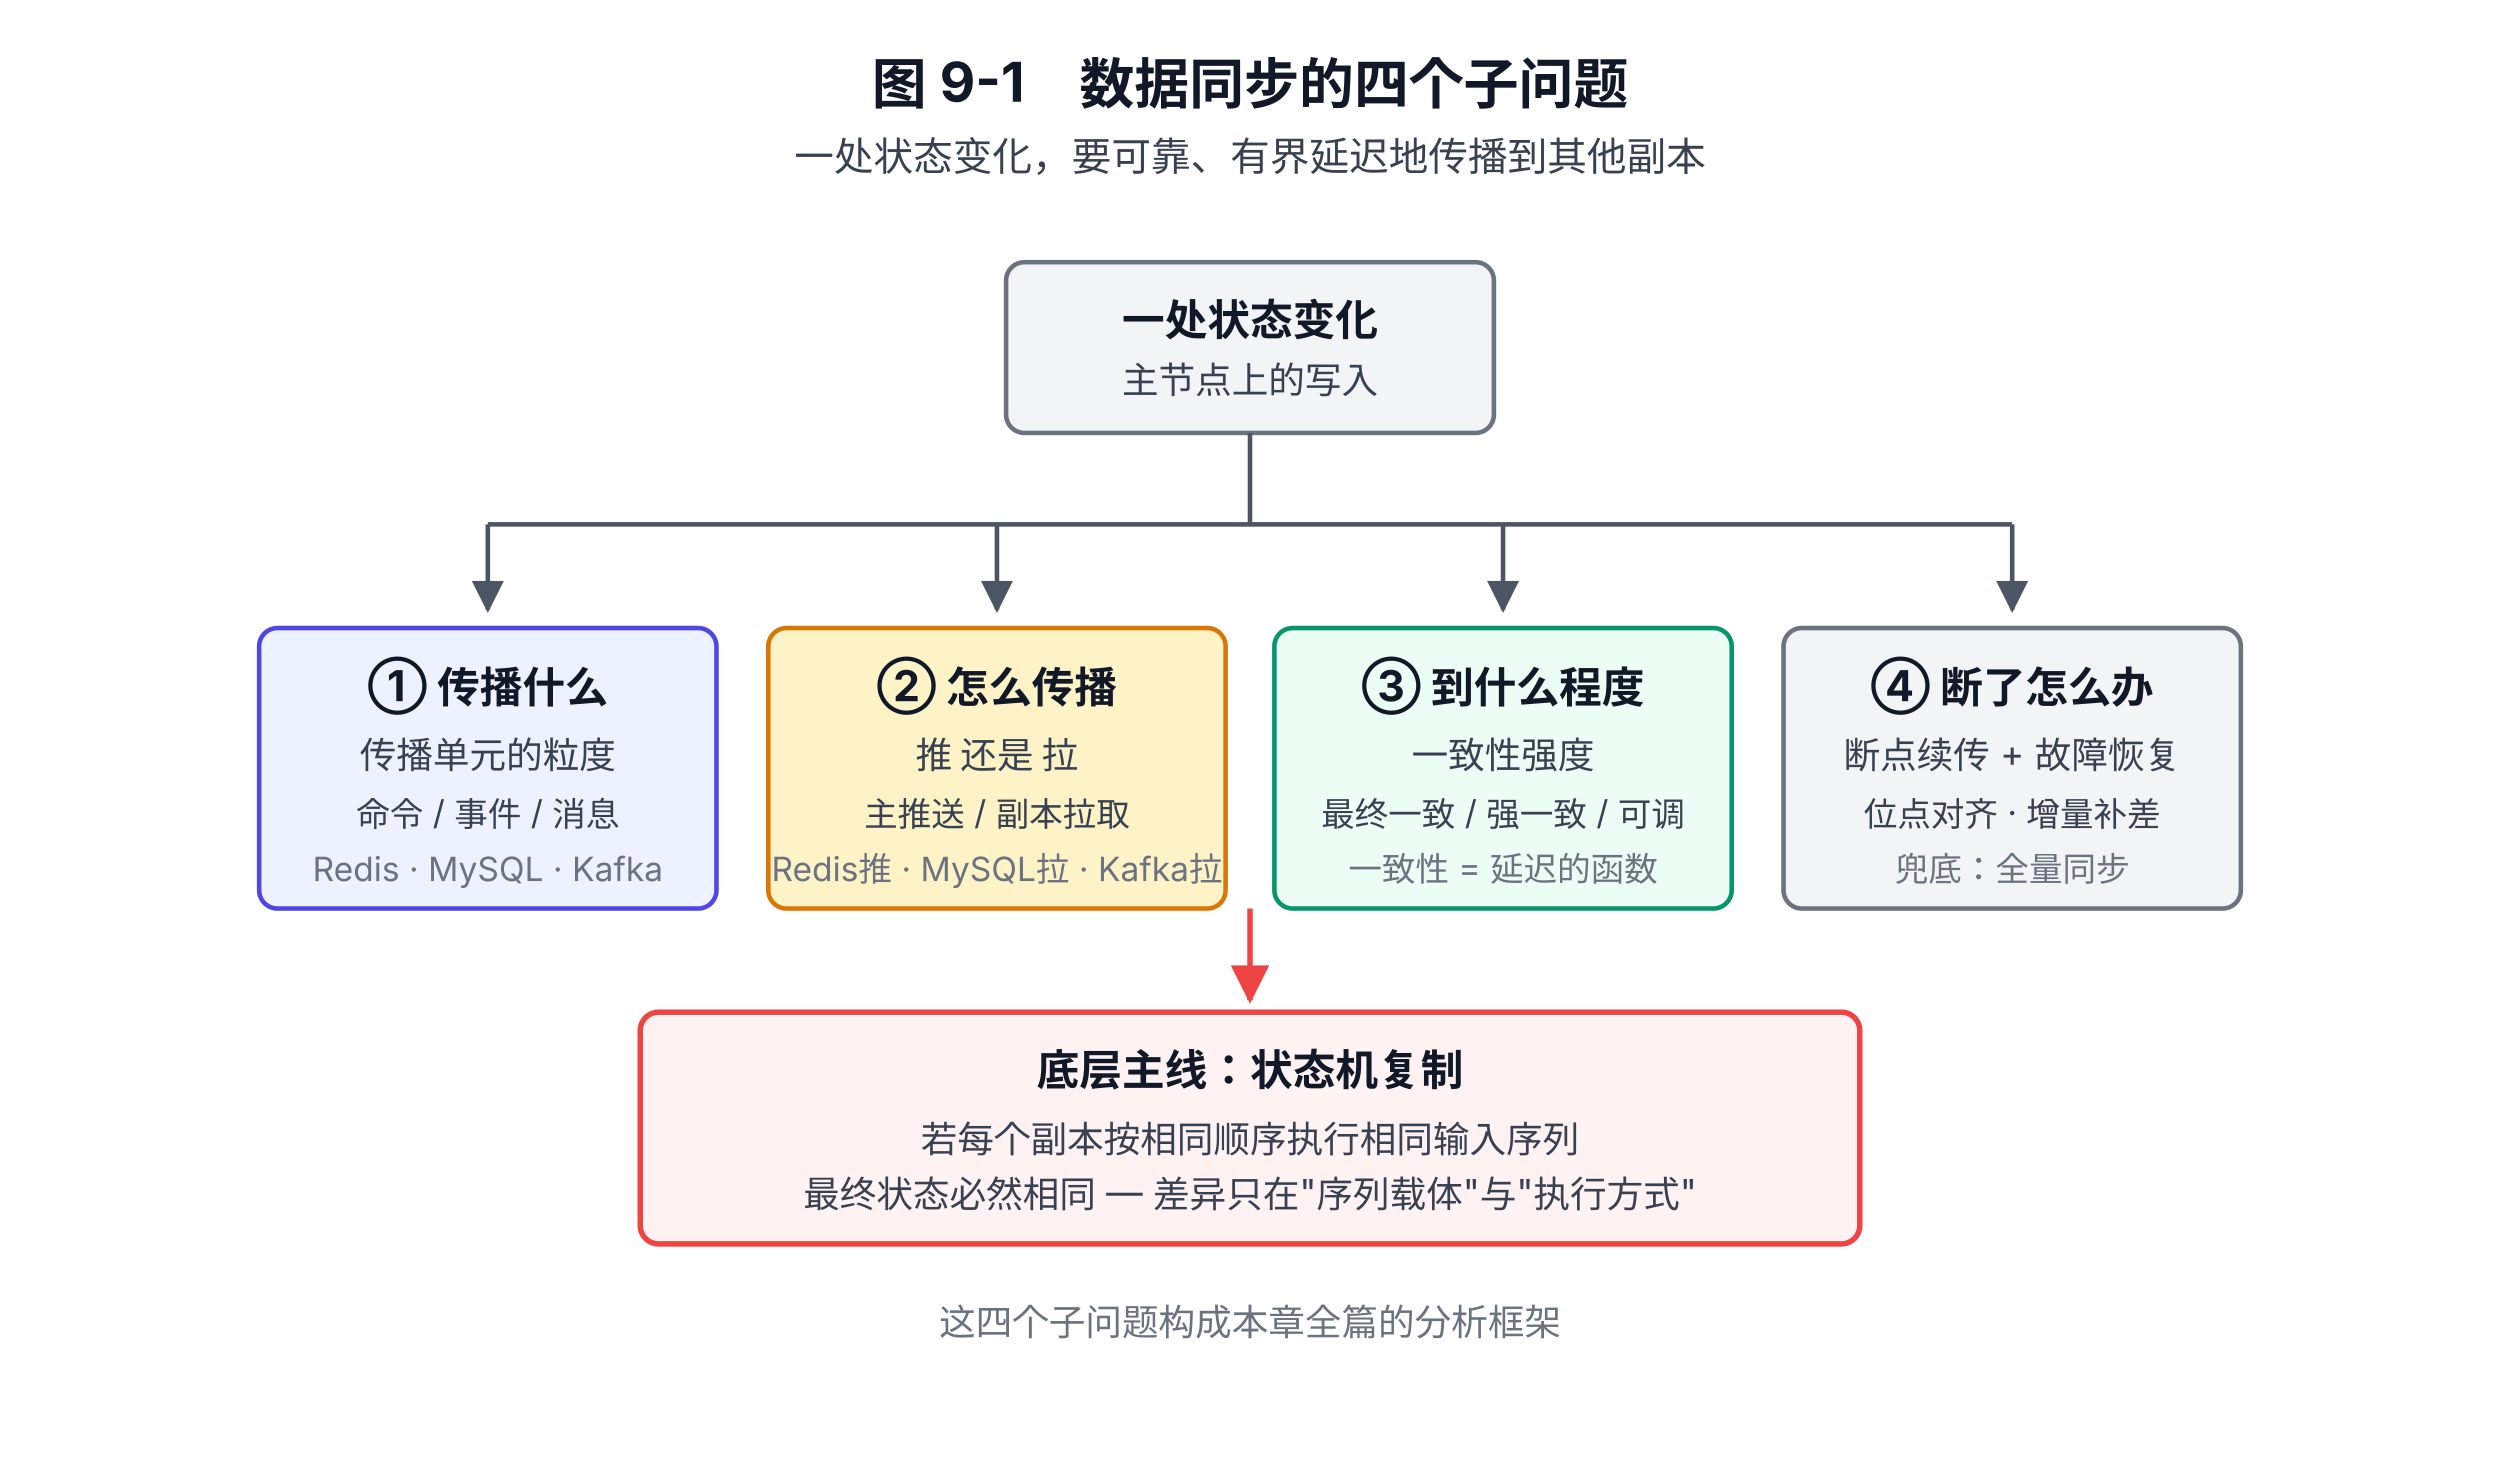
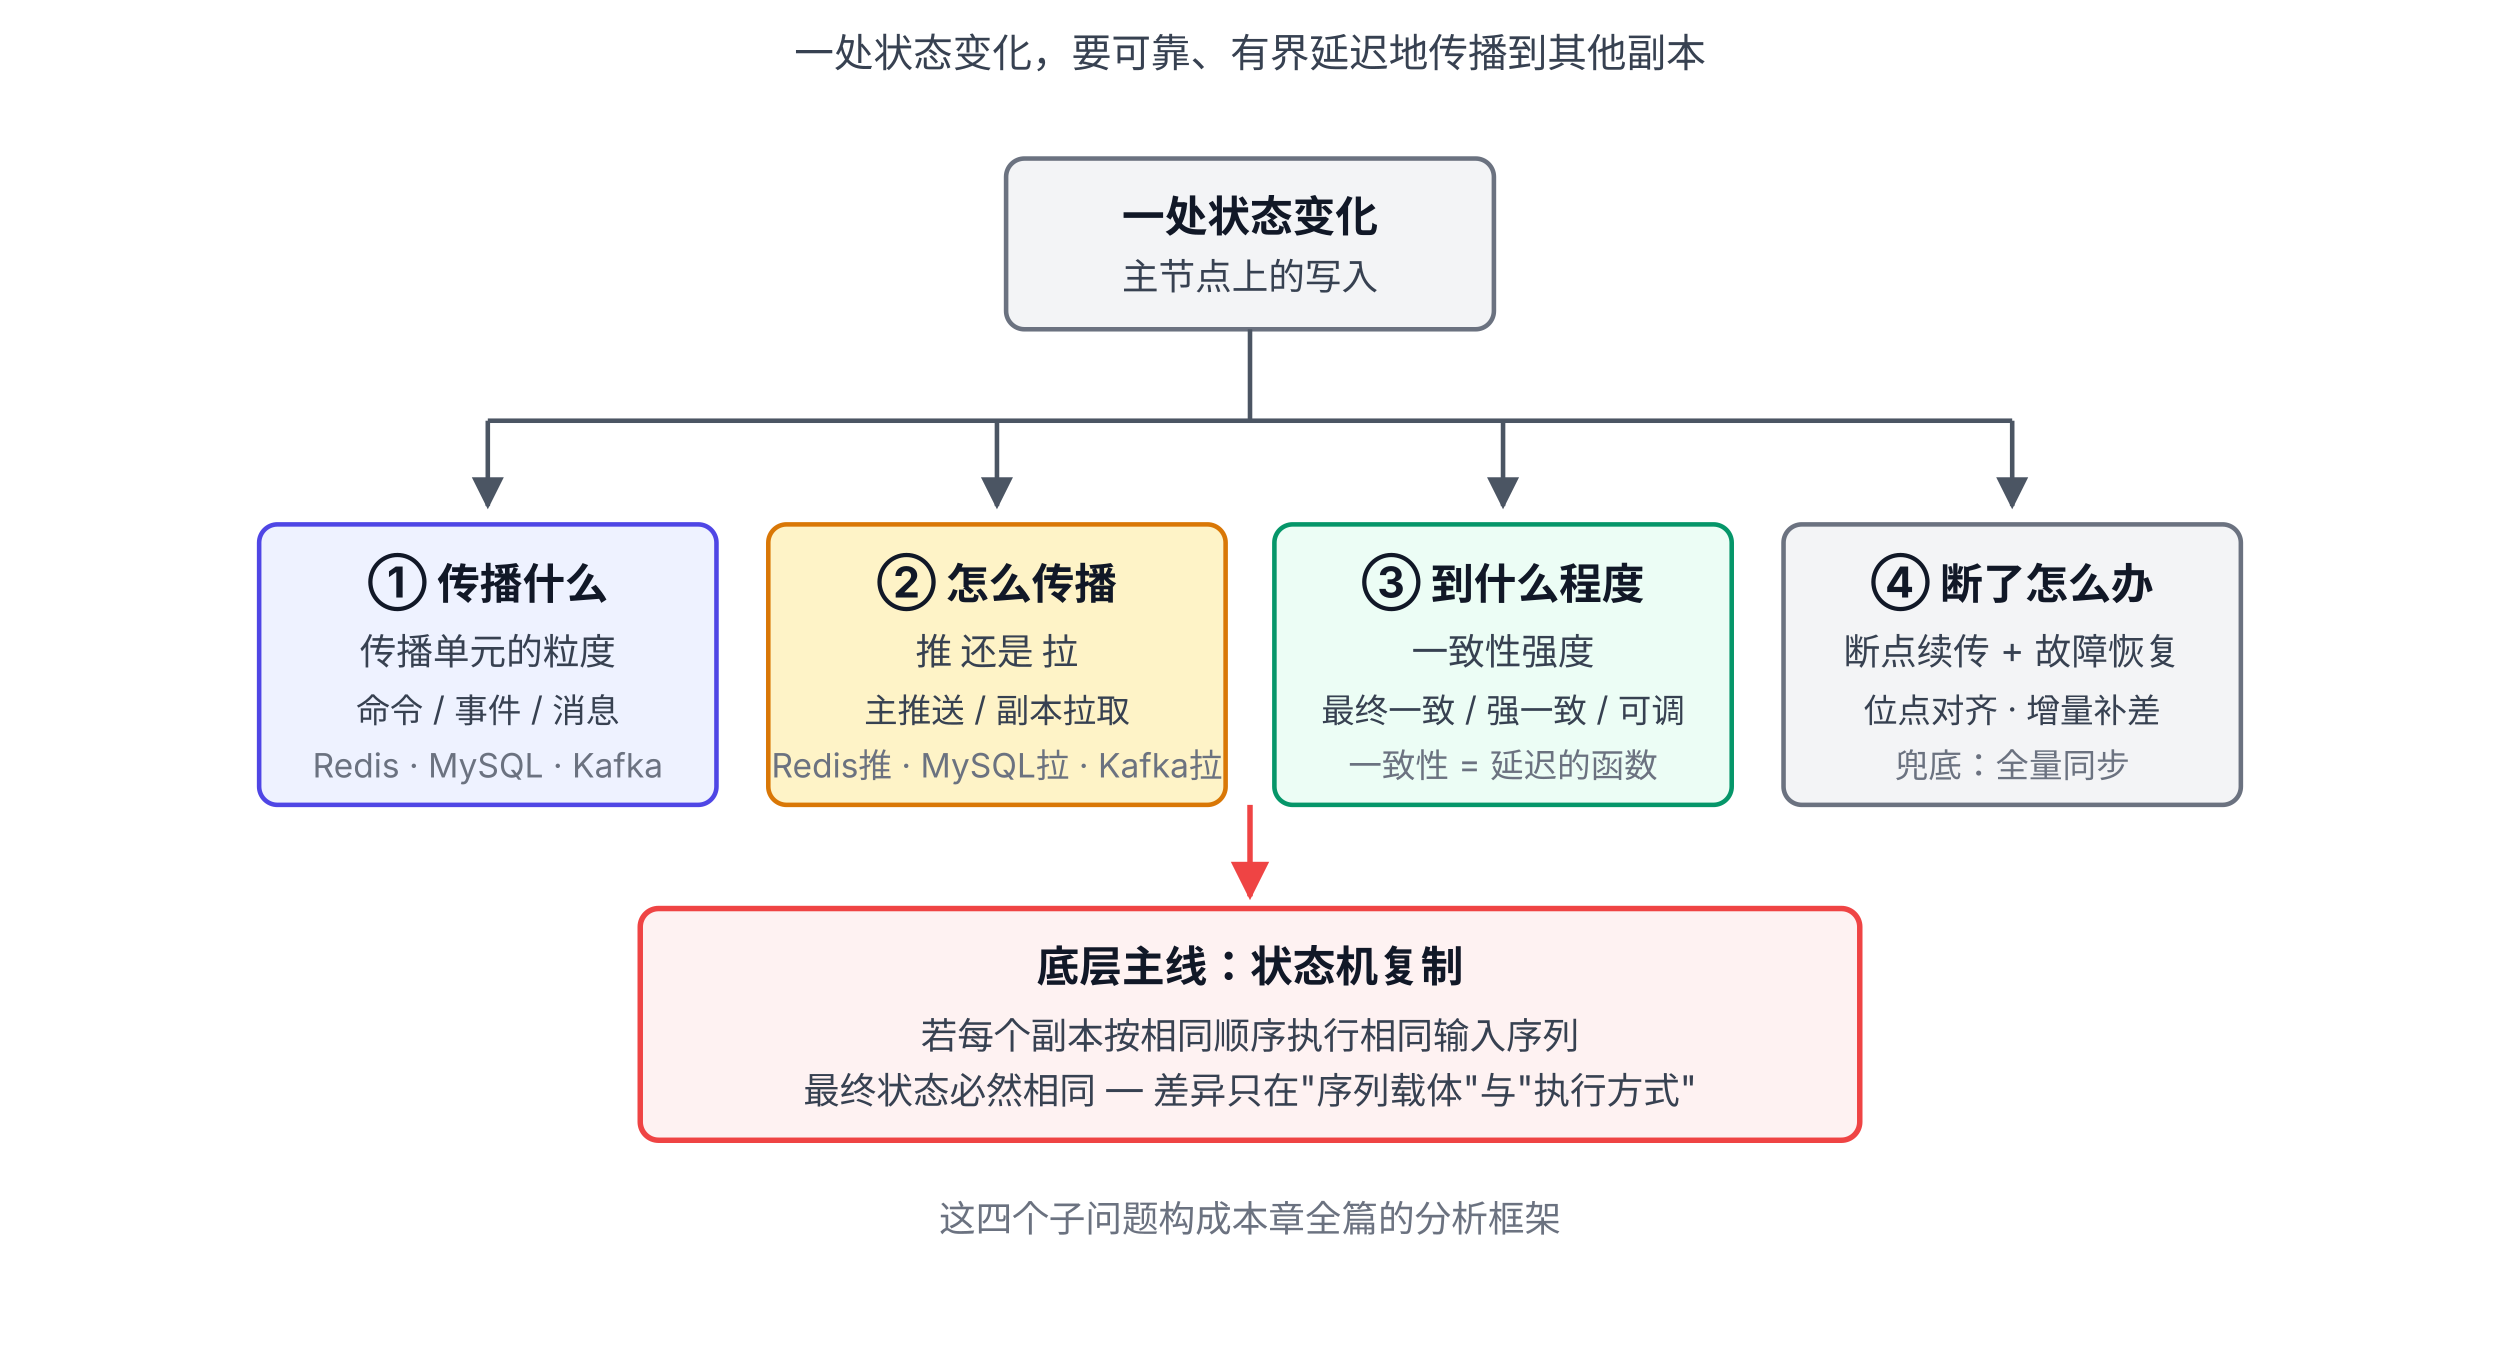
- <svg xmlns="http://www.w3.org/2000/svg" viewBox="0 0 820 480" font-family="system-ui, -apple-system, 'PingFang SC', 'Microsoft YaHei', sans-serif">
+ <svg xmlns="http://www.w3.org/2000/svg" viewBox="0 34 820 446" font-family="system-ui, -apple-system, 'PingFang SC', 'Microsoft YaHei', sans-serif">
  <defs>
    <marker id="arrow" viewBox="0 0 10 10" refX="9" refY="5" markerWidth="7" markerHeight="7" orient="auto-start-reverse">
      <path d="M0,0 L10,5 L0,10 z" fill="#4B5563" />
    </marker>
    <marker id="arrowRed" viewBox="0 0 10 10" refX="9" refY="5" markerWidth="7" markerHeight="7" orient="auto-start-reverse">
      <path d="M0,0 L10,5 L0,10 z" fill="#EF4444" />
    </marker>
  </defs>
-   <text x="410" y="34" text-anchor="middle" font-size="18" font-weight="700" fill="#111827">图 9-1　数据同步的四个子问题</text>
  <text x="410" y="56" text-anchor="middle" font-size="13" fill="#374151">一处状态变化，要可靠、有界延迟地传播到其他副本</text>
  <rect x="330" y="86" width="160" height="56" rx="6" fill="#F3F4F6" stroke="#6B7280" stroke-width="1.5" />
  <text x="410" y="110" text-anchor="middle" font-size="14" font-weight="600" fill="#111827">一处状态变化</text>
  <text x="410" y="129" text-anchor="middle" font-size="12" fill="#374151">主节点上的写入</text>
  <line x1="410" y1="142" x2="410" y2="172" stroke="#4B5563" stroke-width="1.5" />
  <line x1="160" y1="172" x2="660" y2="172" stroke="#4B5563" stroke-width="1.5" />
  <line x1="160" y1="172" x2="160" y2="200" stroke="#4B5563" stroke-width="1.5" marker-end="url(#arrow)" />
  <line x1="327" y1="172" x2="327" y2="200" stroke="#4B5563" stroke-width="1.5" marker-end="url(#arrow)" />
  <line x1="493" y1="172" x2="493" y2="200" stroke="#4B5563" stroke-width="1.5" marker-end="url(#arrow)" />
  <line x1="660" y1="172" x2="660" y2="200" stroke="#4B5563" stroke-width="1.5" marker-end="url(#arrow)" />
  <rect x="85" y="206" width="150" height="92" rx="6" fill="#EEF2FF" stroke="#4F46E5" stroke-width="1.5" />
  <text x="160" y="230" text-anchor="middle" font-size="14" font-weight="700" fill="#111827">① 传播什么</text>
  <text x="160" y="252" text-anchor="middle" font-size="12" fill="#374151">传播单元的粒度</text>
  <text x="160" y="271" text-anchor="middle" font-size="11" fill="#374151">命令 / 事件 / 消息</text>
  <text x="160" y="289" text-anchor="middle" font-size="11" fill="#6B7280">Redis · MySQL · Kafka</text>
  <rect x="252" y="206" width="150" height="92" rx="6" fill="#FEF3C7" stroke="#D97706" stroke-width="1.5" />
  <text x="327" y="230" text-anchor="middle" font-size="14" font-weight="700" fill="#111827">② 怎么传播</text>
  <text x="327" y="252" text-anchor="middle" font-size="12" fill="#374151">推 还是 拉</text>
  <text x="327" y="271" text-anchor="middle" font-size="11" fill="#374151">主推送 / 副本拉取</text>
  <text x="327" y="289" text-anchor="middle" font-size="11" fill="#6B7280">Redis推 · MySQL拉 · Kafka拉</text>
  <rect x="418" y="206" width="150" height="92" rx="6" fill="#ECFDF5" stroke="#059669" stroke-width="1.5" />
  <text x="493" y="230" text-anchor="middle" font-size="14" font-weight="700" fill="#111827">③ 到什么程度</text>
  <text x="493" y="252" text-anchor="middle" font-size="12" fill="#374151">一致性强度</text>
  <text x="493" y="271" text-anchor="middle" font-size="11" fill="#374151">最终一致 / 强一致 / 可调</text>
  <text x="493" y="289" text-anchor="middle" font-size="11" fill="#6B7280">一致性 = 延迟的函数</text>
  <rect x="585" y="206" width="150" height="92" rx="6" fill="#F3F4F6" stroke="#6B7280" stroke-width="1.5" />
  <text x="660" y="230" text-anchor="middle" font-size="14" font-weight="700" fill="#111827">④ 断了怎么办</text>
  <text x="660" y="252" text-anchor="middle" font-size="12" fill="#374151">断点续传 + 故障恢复</text>
  <text x="660" y="271" text-anchor="middle" font-size="11" fill="#374151">位点对齐 · 增量补差</text>
  <text x="660" y="289" text-anchor="middle" font-size="11" fill="#6B7280">兜底：全量同步</text>
  <line x1="410" y1="298" x2="410" y2="328" stroke="#EF4444" stroke-width="1.8" marker-end="url(#arrowRed)" />
  <rect x="210" y="332" width="400" height="76" rx="6" fill="#FEF2F2" stroke="#EF4444" stroke-width="1.8" />
  <text x="410" y="356" text-anchor="middle" font-size="14" font-weight="700" fill="#111827">底层主线：状态机复制</text>
  <text x="410" y="378" text-anchor="middle" font-size="12" fill="#374151">若每个副本按相同顺序执行相同输入序列</text>
  <text x="410" y="396" text-anchor="middle" font-size="12" fill="#374151">最终状态必然相同 — 差异只在"序列载体"与"执行方式"</text>
  <text x="410" y="438" text-anchor="middle" font-size="12" fill="#6B7280">这四个子问题构成本章全篇的分析框架</text>
</svg>
